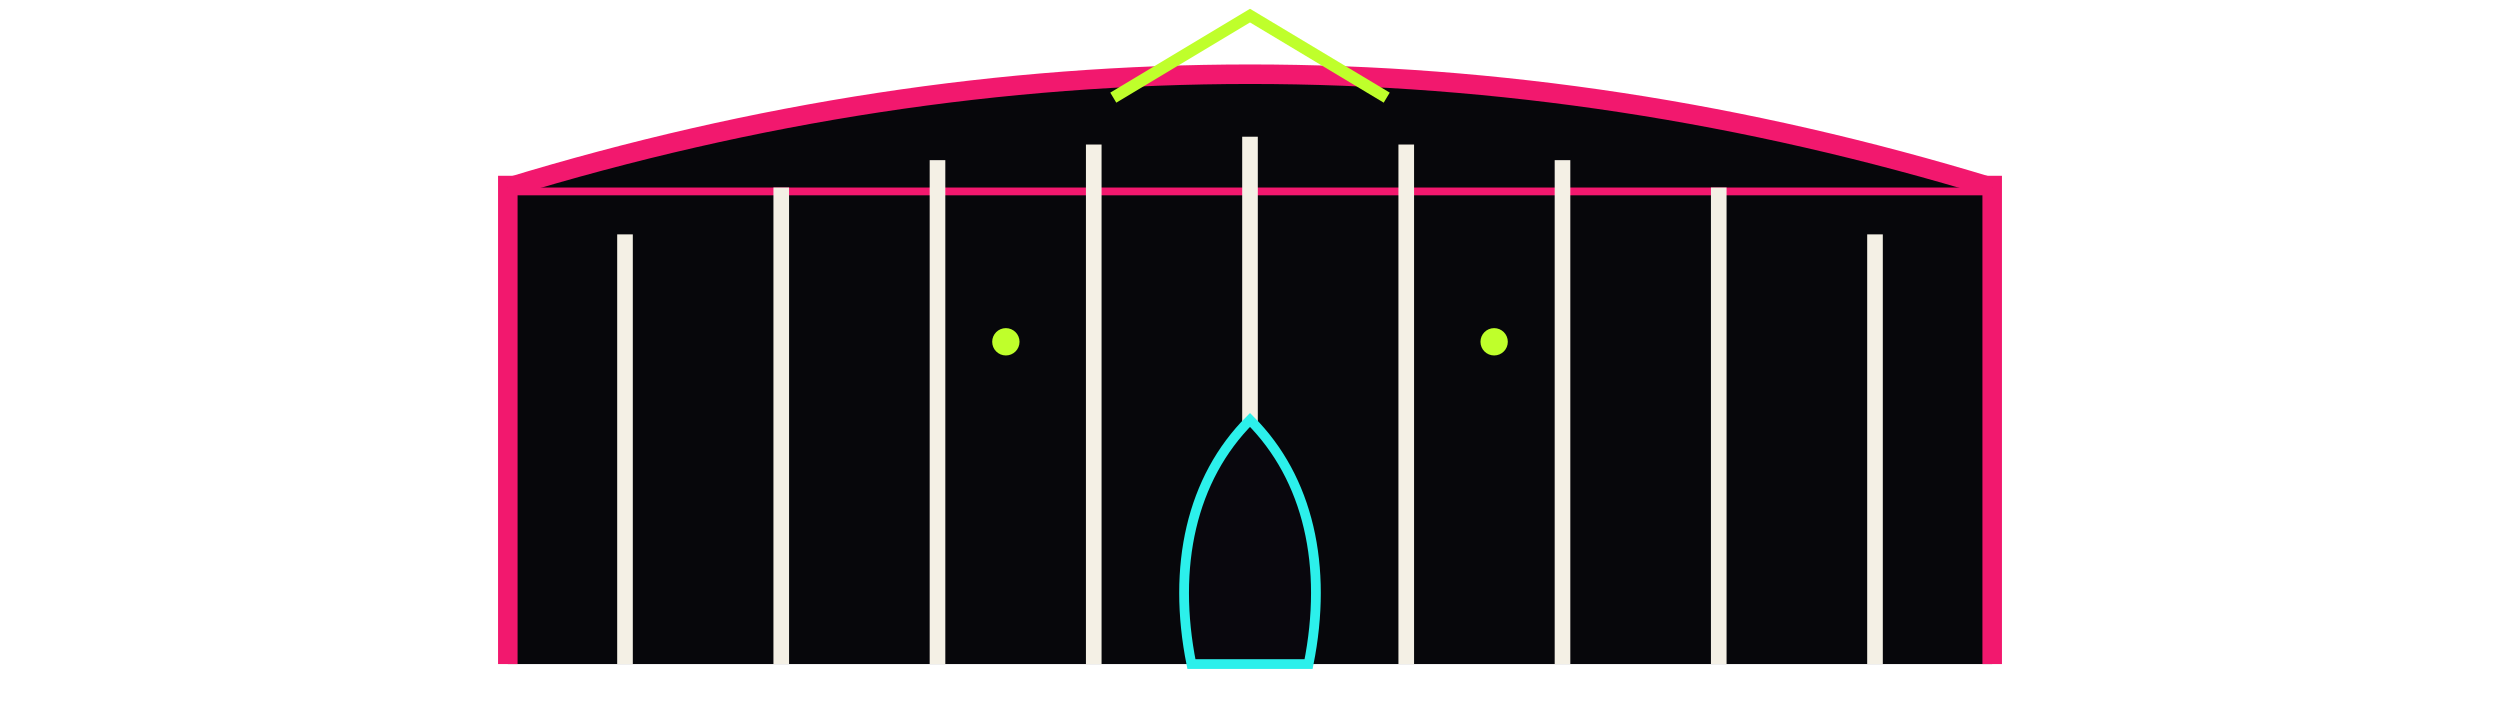
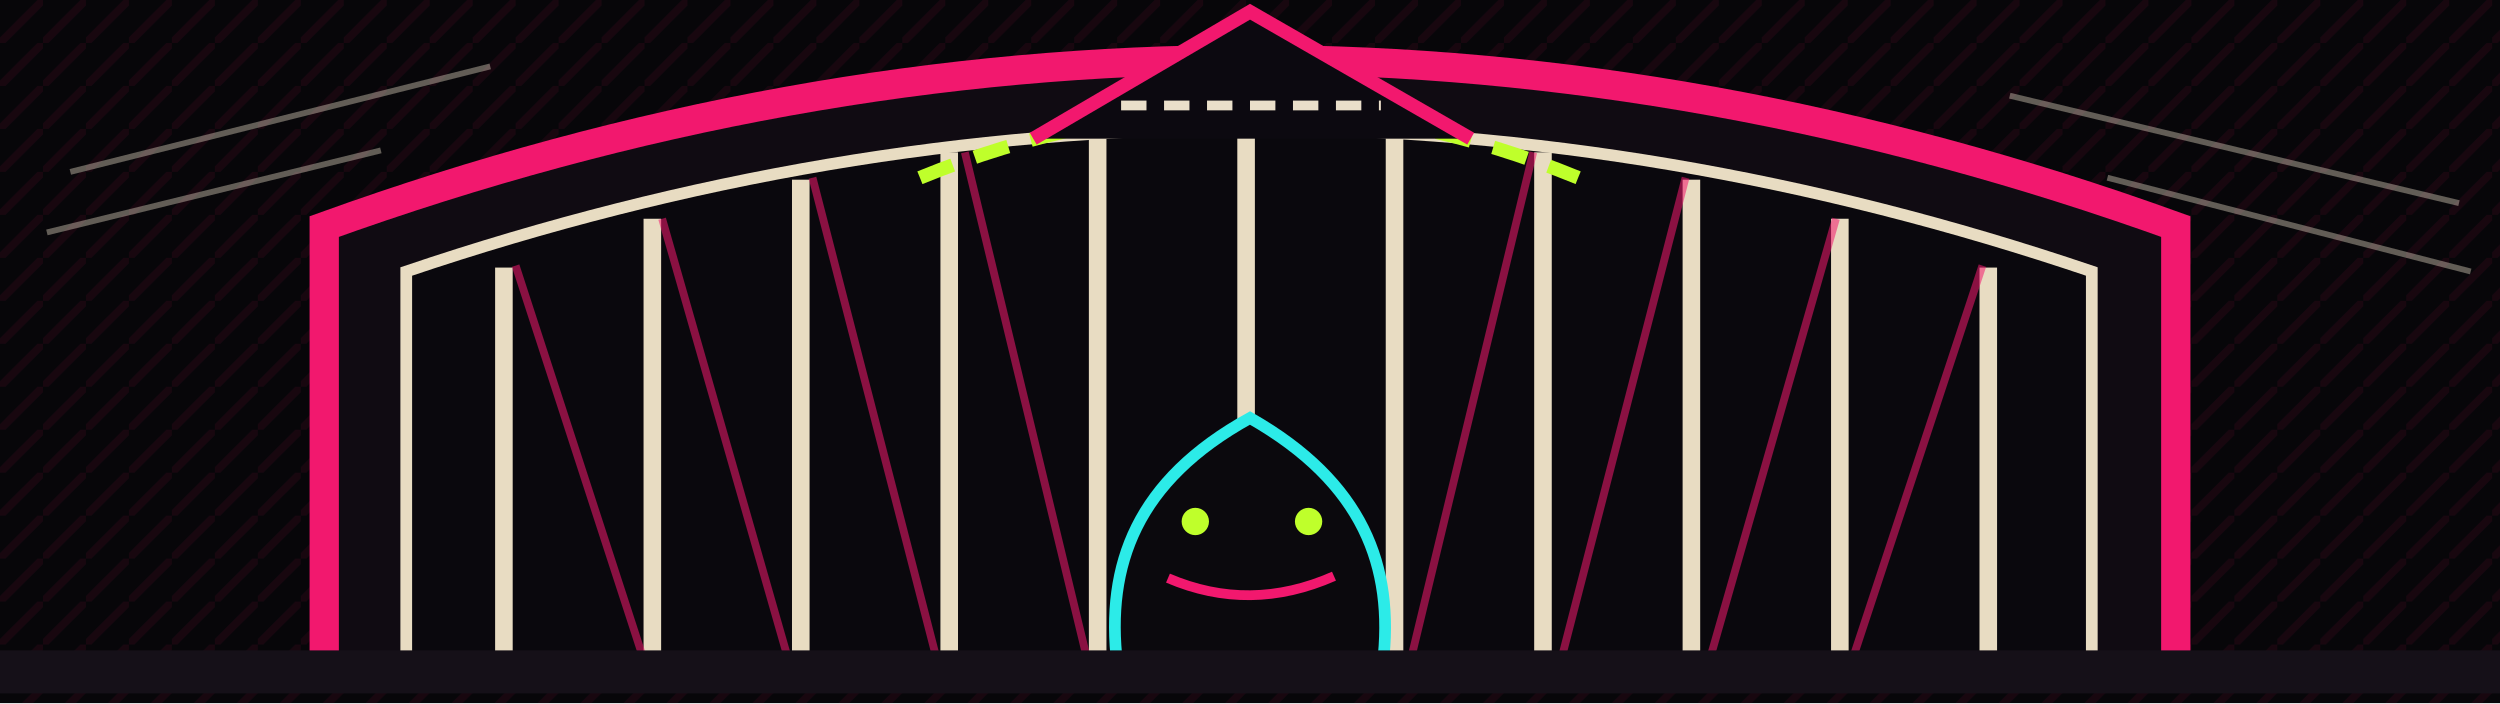
<svg xmlns="http://www.w3.org/2000/svg" width="1280" height="360" viewBox="0 0 1280 360">
-   <rect width="1280" height="360" fill="none" />
-   <g stroke="#f2186e" stroke-width="10" fill="#07070b">
-     <path d="M260 340 V95 H1020 V340" />
-     <path d="M260 96 Q640 -20 1020 96" />
+   <defs>
+     <pattern id="x" width="22" height="22" patternUnits="userSpaceOnUse">
+       <path d="M0 22L22 0" stroke="#f2186e" stroke-opacity=".07" stroke-width="4" />
+     </pattern>
+   </defs>
+   <rect width="1280" height="360" fill="#070609" />
+   <rect width="1280" height="360" fill="url(#x)" />
+   <path d="M166 342 V116 Q640 -55 1114 116 V342" fill="#100b12" stroke="#f2186e" stroke-width="15" />
+   <path d="M208 339 V139 Q640 -7 1071 139 V339" fill="#0a080d" stroke="#e8dcc2" stroke-width="6" />
+   <g stroke="#e8dcc2" stroke-width="9">
+     <path d="M258 340V137 M334 340V112 M410 340V92 M486 340V78 M562 340V68 M638 340V65 M714 340V68 M790 340V78 M866 340V92 M942 340V112 M1018 340V137" />
  </g>
-   <g stroke="#f4f0e5" stroke-width="8">
-     <path d="M320 340 V120 M400 340 V96 M480 340 V82 M560 340 V74 M640 340 V70 M720 340 V74 M800 340 V82 M880 340 V96 M960 340 V120" />
+   <g stroke="#f2186e" stroke-width="4" opacity=".55">
+     <path d="M264 136L330 339 M339 112L404 339 M416 91L480 339 M494 78L557 339" />
+     <path d="M1015 136L948 339 M940 112L875 339 M863 91L799 339 M785 78L722 339" />
  </g>
-   <g fill="#bfff2b">
-     <circle cx="515" cy="175" r="7" />
-     <circle cx="765" cy="175" r="7" />
+   <path d="M471 91 Q640 22 808 91" fill="none" stroke="#bfff2b" stroke-width="7" stroke-dasharray="18 12" />
+   <path d="M572 340 C566 289 582 246 640 214 C698 247 714 290 708 340 Z" fill="#0b090d" stroke="#2cebe8" stroke-width="6" />
+   <circle cx="612" cy="267" r="7" fill="#bfff2b" />
+   <circle cx="670" cy="267" r="7" fill="#bfff2b" />
+   <path d="M598 296 Q640 314 683 295" fill="none" stroke="#f2186e" stroke-width="5" />
+   <path d="M529 71 L640 6 L753 71" fill="#0c0910" stroke="#f2186e" stroke-width="7" />
+   <path d="M574 54 H707" stroke="#eadfca" stroke-width="5" stroke-dasharray="13 9" />
+   <g stroke="#eadfca" stroke-width="3" opacity=".4">
+     <path d="M36 88L251 34 M24 119L195 77 M1029 49L1259 104 M1079 91L1265 139" />
  </g>
-   <path d="M610 340 C600 290 610 245 640 215 C670 245 680 290 670 340 Z" fill="#09070d" stroke="#2cf0eb" stroke-width="5" />
-   <path d="M570 50 L640 8 L710 50" fill="none" stroke="#bfff2b" stroke-width="6" />
+   <path d="M0 344H1280" stroke="#151018" stroke-width="22" />
</svg>
